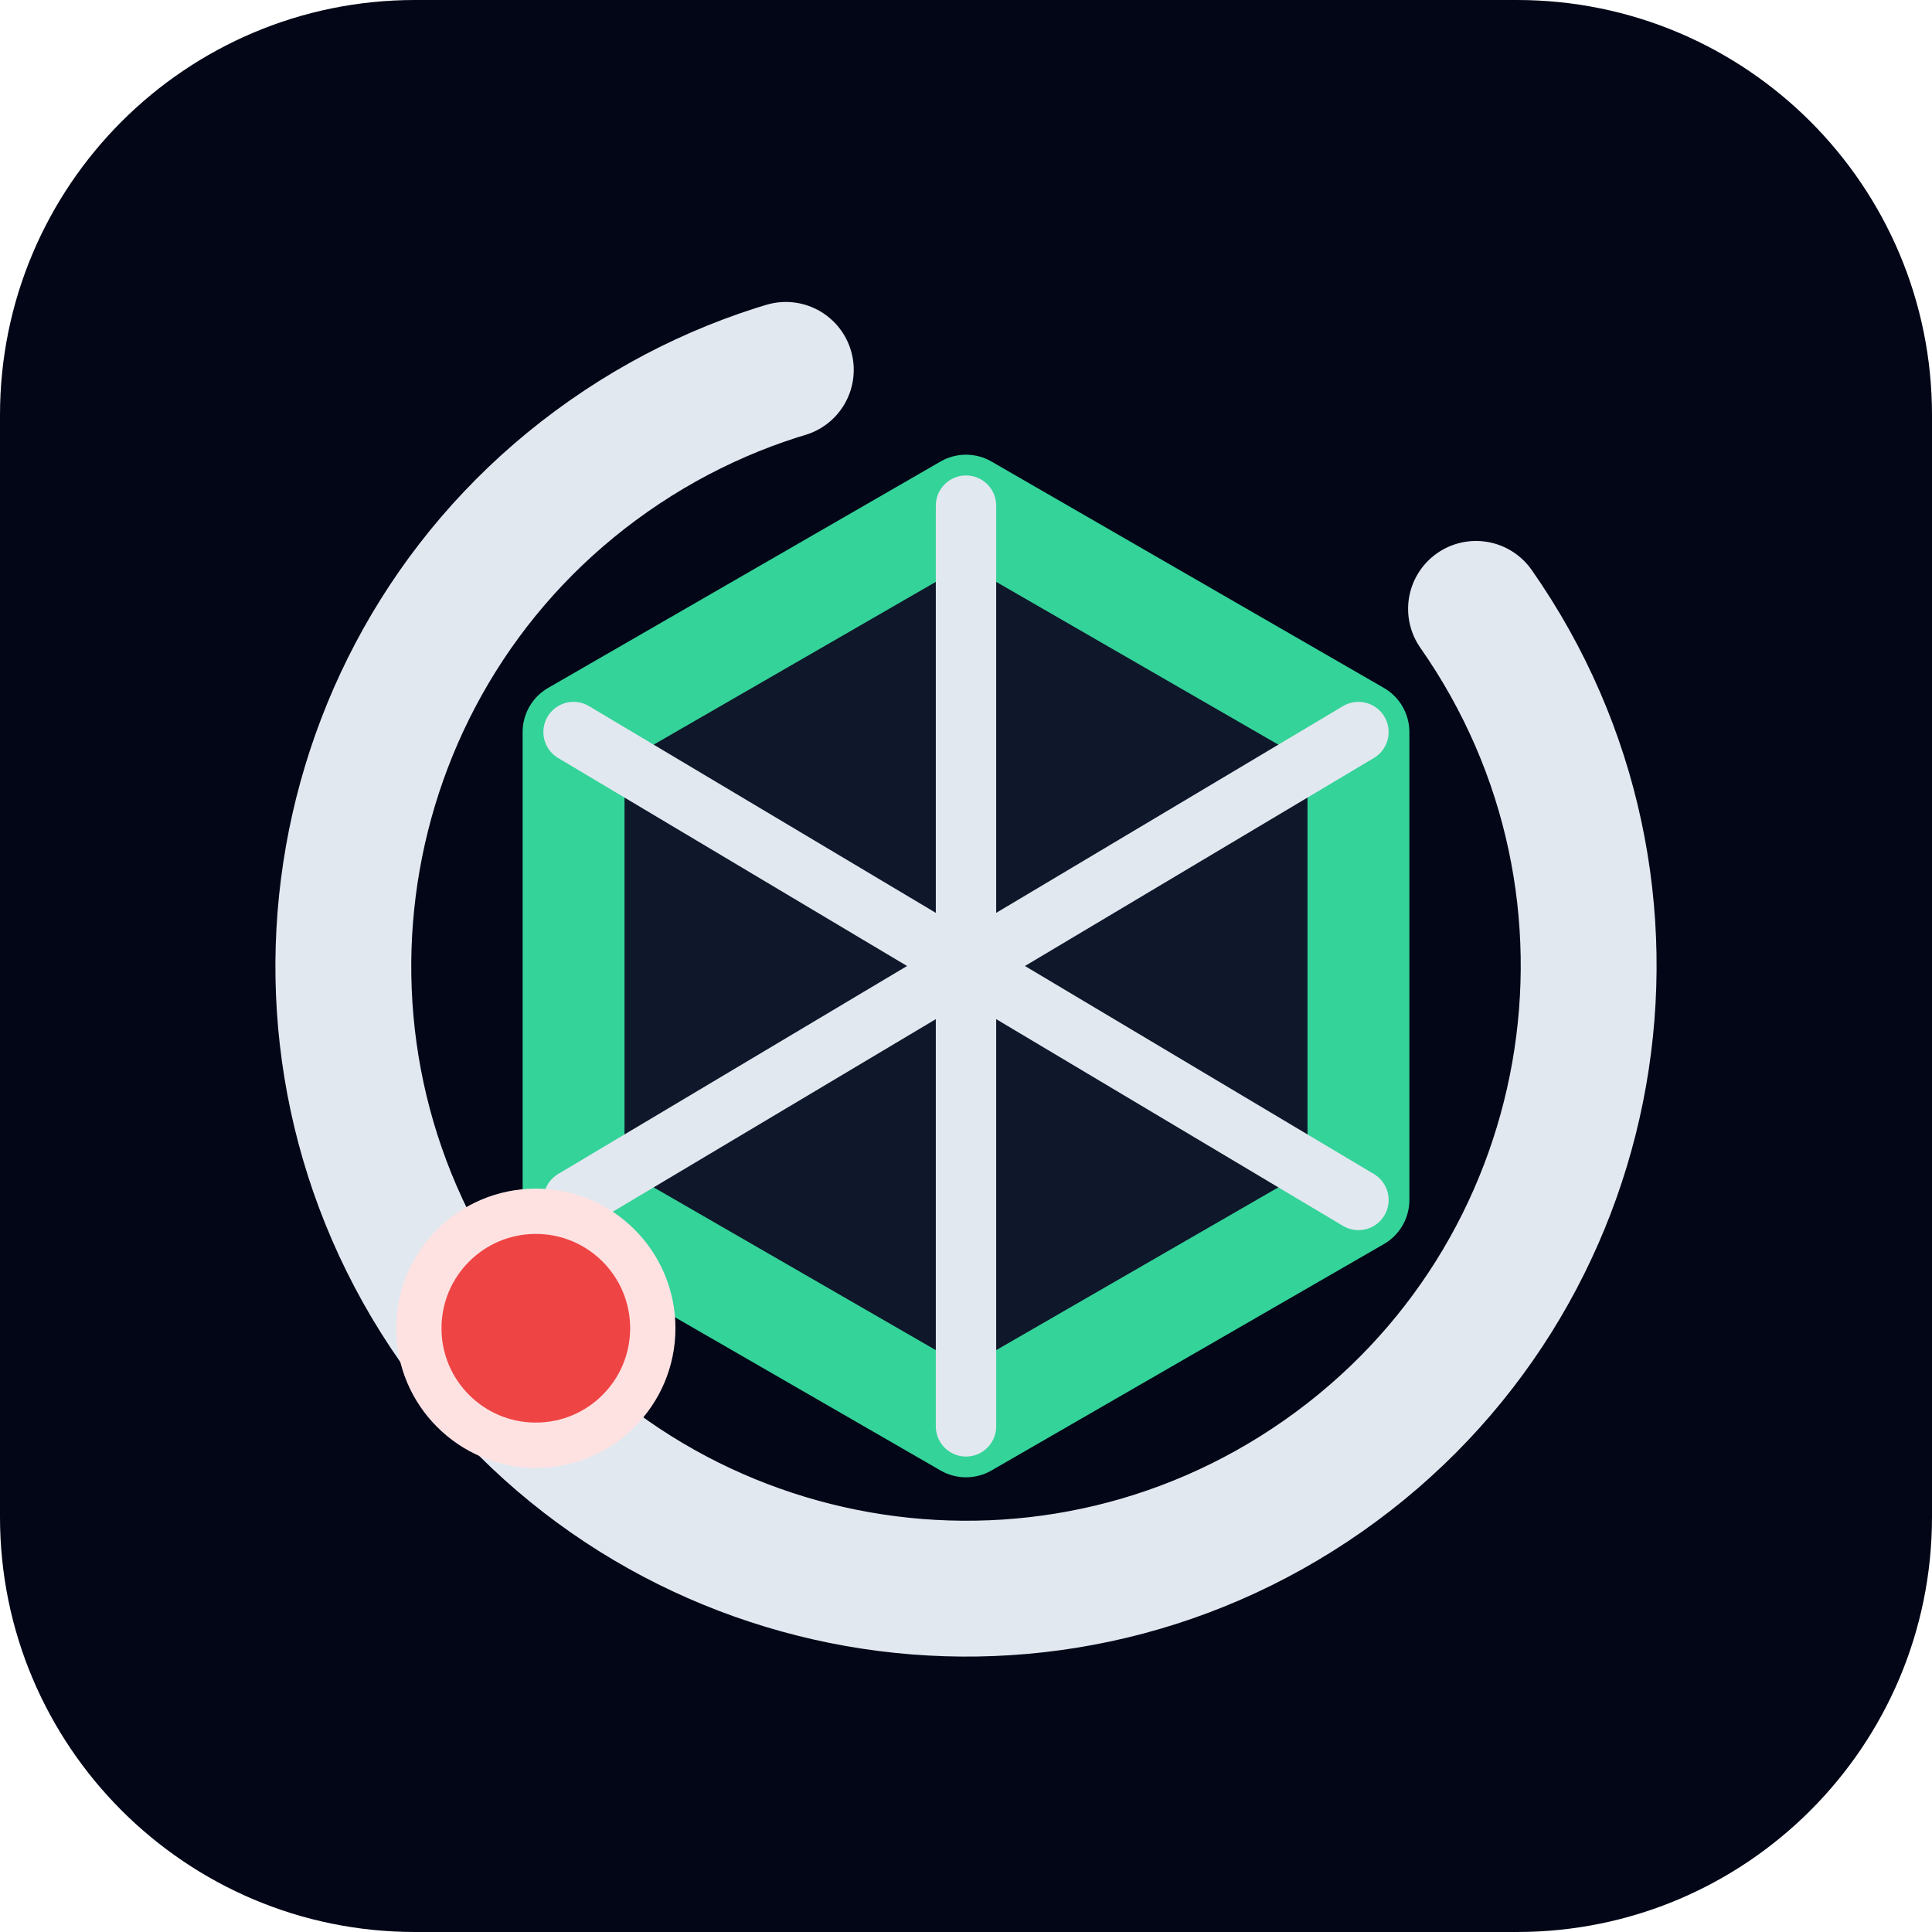
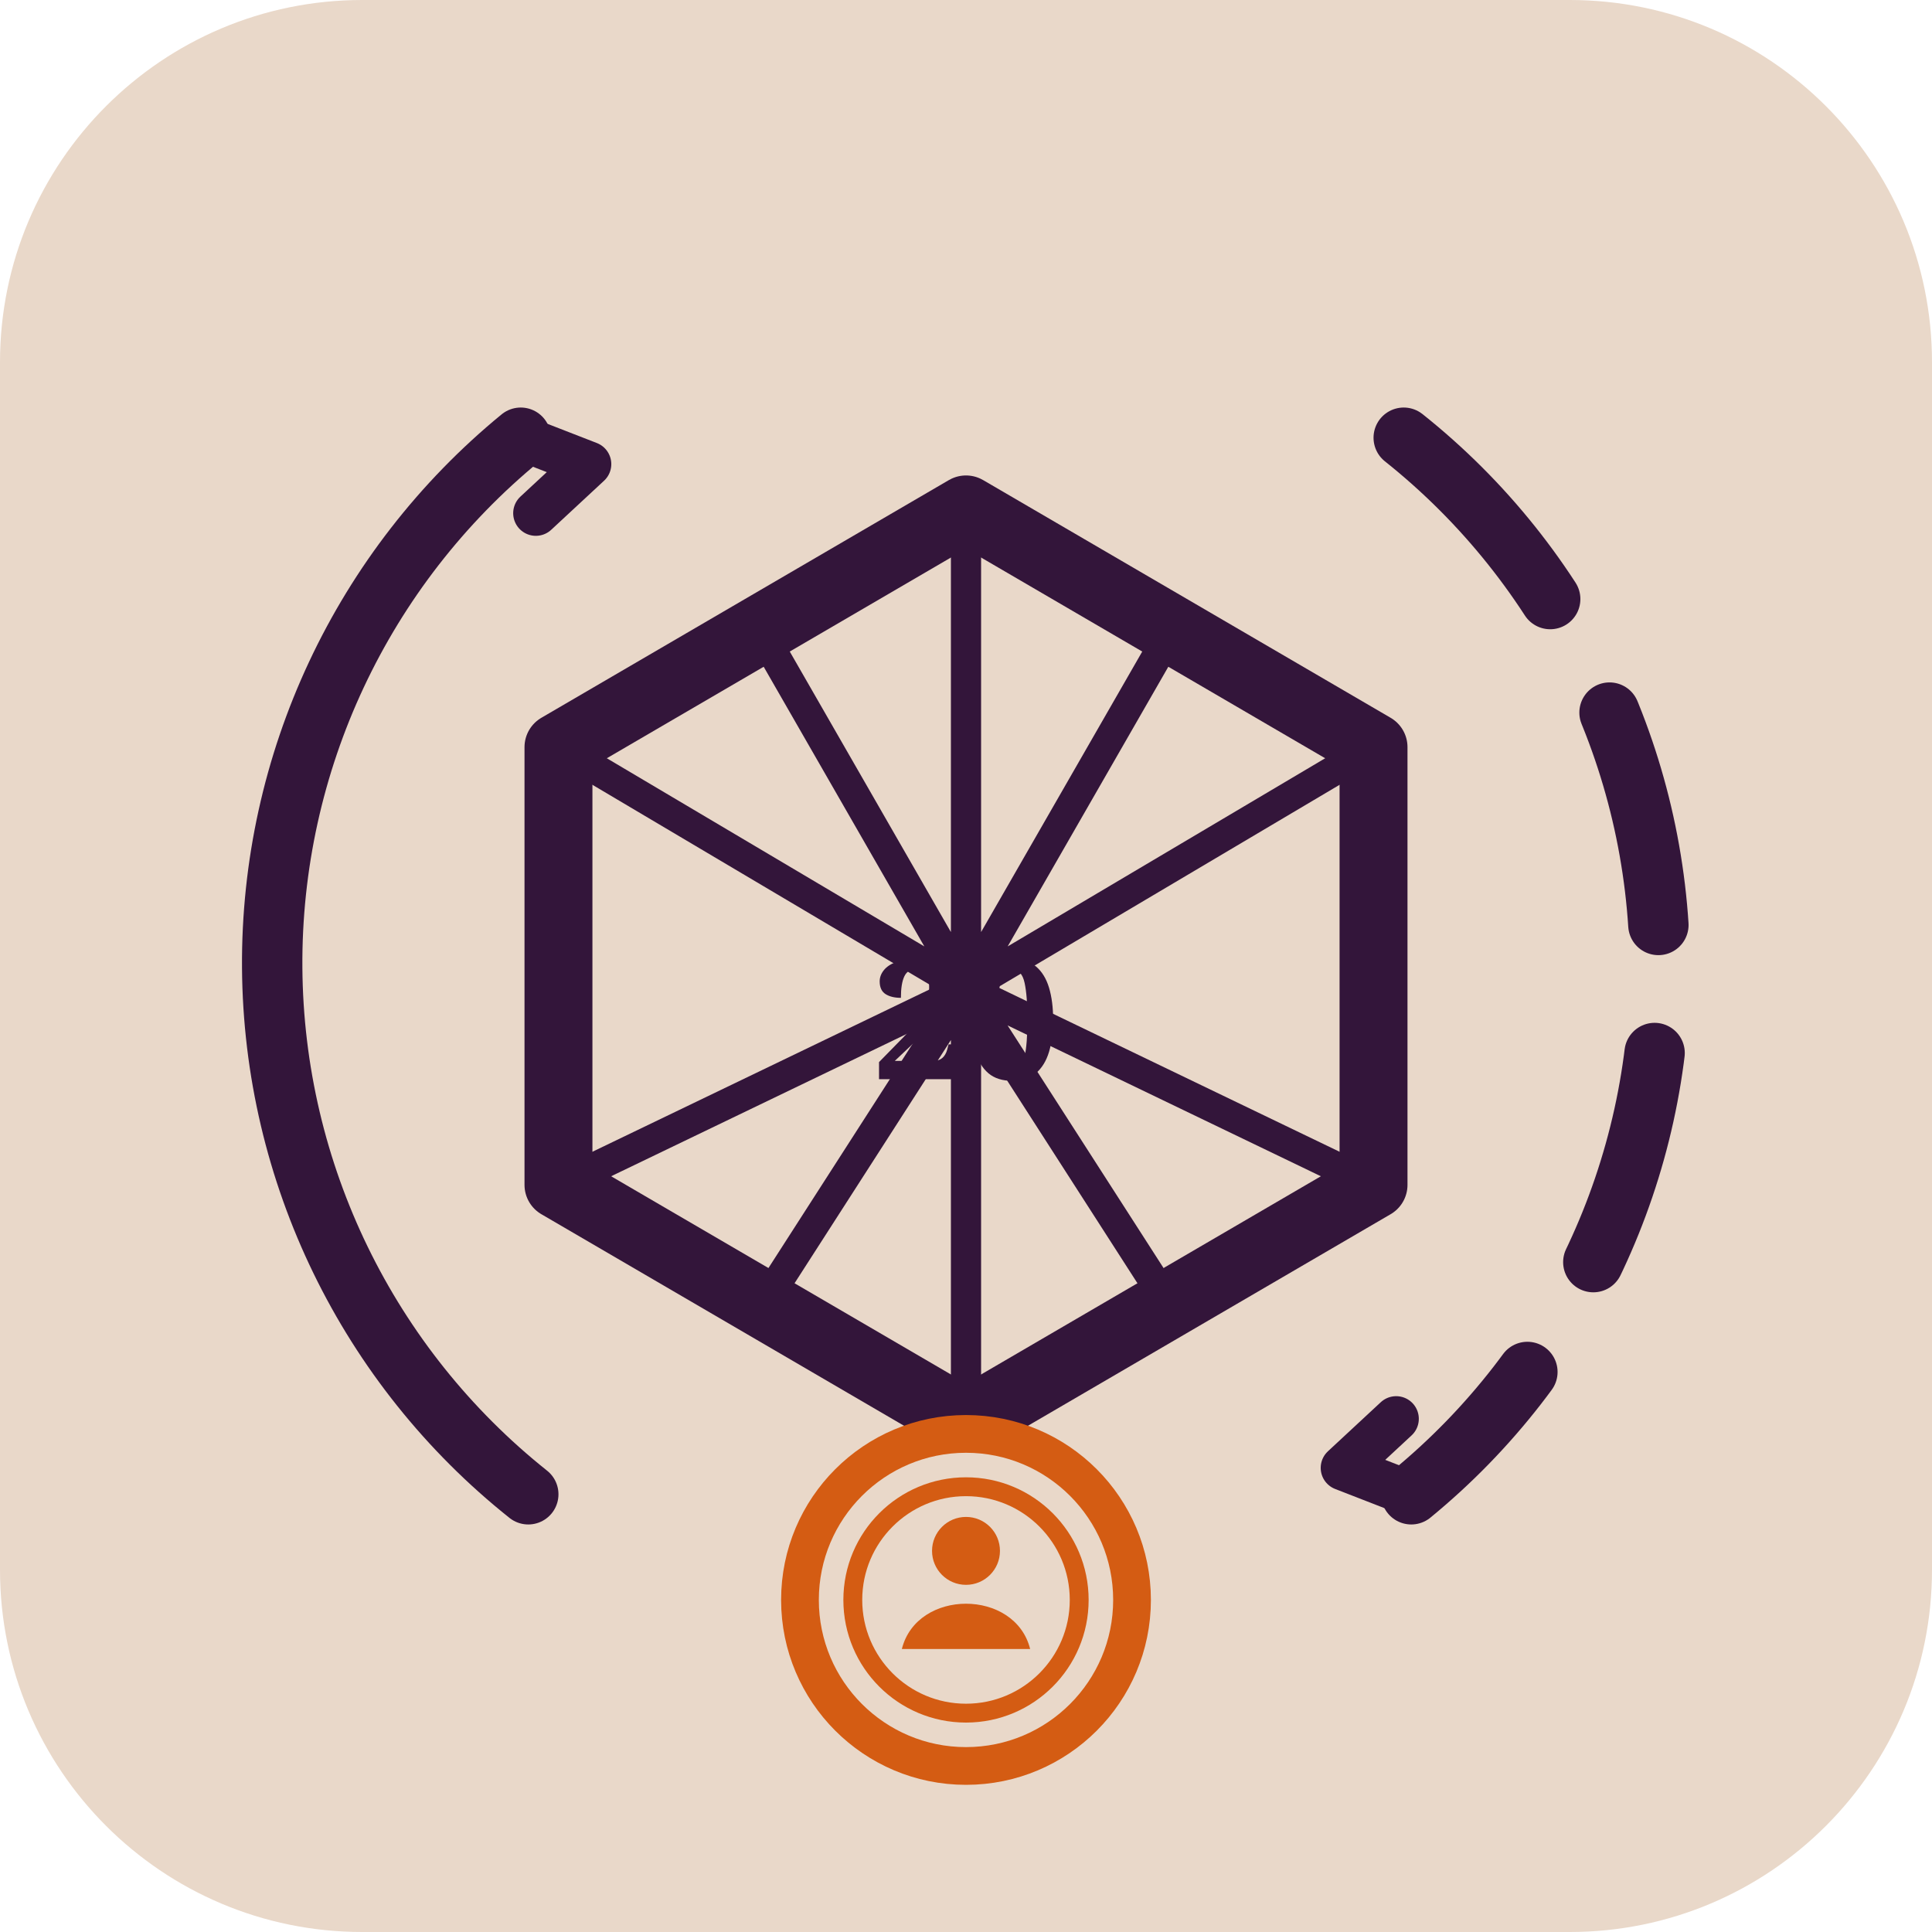
- <svg xmlns="http://www.w3.org/2000/svg" viewBox="0 0 1024 1024">
-   <rect width="1024" height="1024" rx="220" fill="#020617" />
-   <circle cx="512" cy="512" r="330" fill="none" stroke="#e2e8f0" stroke-width="72" stroke-linecap="round" stroke-dasharray="1660 520" transform="rotate(-35 512 512)" />
-   <path d="M512 268 720 388v248L512 756 304 636V388Z" fill="#0f172a" stroke="#34d399" stroke-width="54" stroke-linejoin="round" />
-   <path d="M512 268v488M304 388l208 124 208-124M304 636l208-124 208 124" fill="none" stroke="#e2e8f0" stroke-width="32" stroke-linecap="round" stroke-linejoin="round" />
-   <circle cx="284" cy="704" r="62" fill="#ef4444" stroke="#fee2e2" stroke-width="24" />
+ <svg xmlns="http://www.w3.org/2000/svg" viewBox="0 0 512 512">
+   <rect width="512" height="512" rx="96" fill="#e9d8c9" />
+   <g fill="none" stroke="#33153a" stroke-linecap="round" stroke-linejoin="round">
+     <path d="M140 396 A180 180 0 0 1 138 116" stroke-width="16" />
+     <path d="M138 116 l18 7 l-14 13" stroke-width="12" />
+     <path d="M372 116 A180 180 0 0 1 374 396" stroke-width="16" stroke-dasharray="58 34" />
+     <path d="M374 396 l-18-7 l14-13" stroke-width="12" />
+     <path d="M256 135 364 198v116L256 377 148 314V198Z" stroke-width="18" />
+     <path d="M256 135v242M148 198l108 64 108-64M148 314l108-52 108 52M202 168l54 94 54-94M202 346l54-84 54 84" stroke-width="8" />
+   </g>
+   <text x="256" y="286" text-anchor="middle" font-family="Georgia,serif" font-size="44" font-weight="700" fill="#33153a">20</text>
+   <circle cx="256" cy="424" r="44" fill="#e9d8c9" stroke="#d45c13" stroke-width="10" />
+   <circle cx="256" cy="424" r="30" fill="none" stroke="#d45c13" stroke-width="5" />
+   <circle cx="256" cy="411" r="9" fill="#d45c13" />
+   <path d="M239 437c4-16 30-16 34 0" fill="#d45c13" />
</svg>
